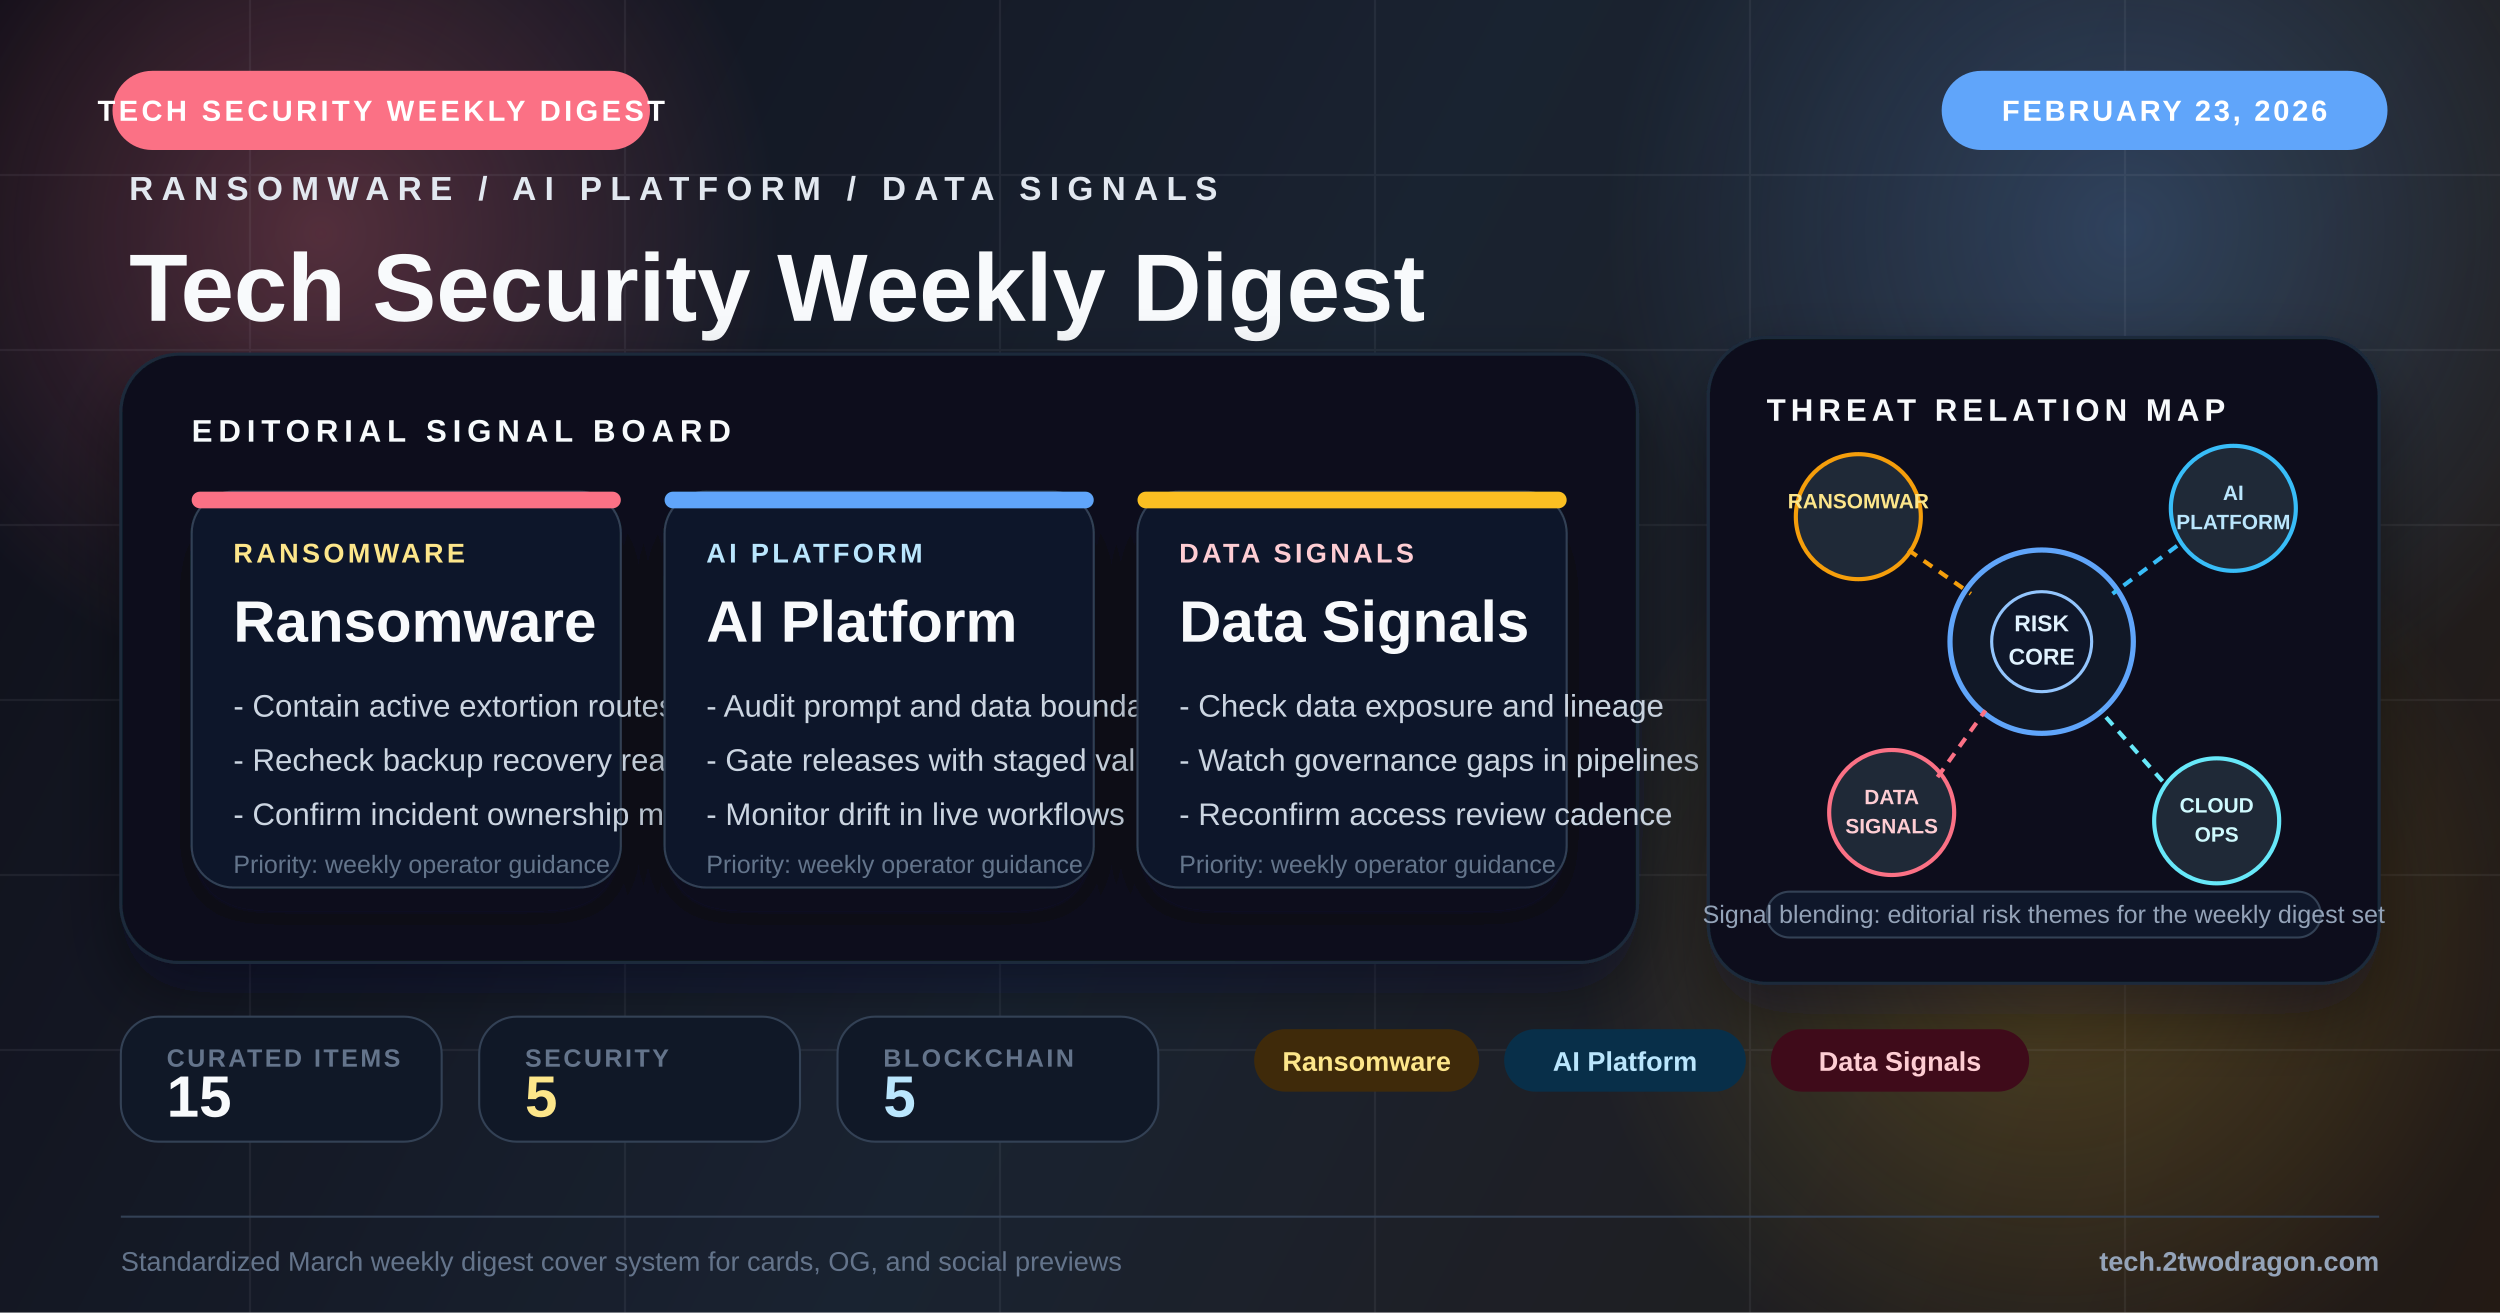
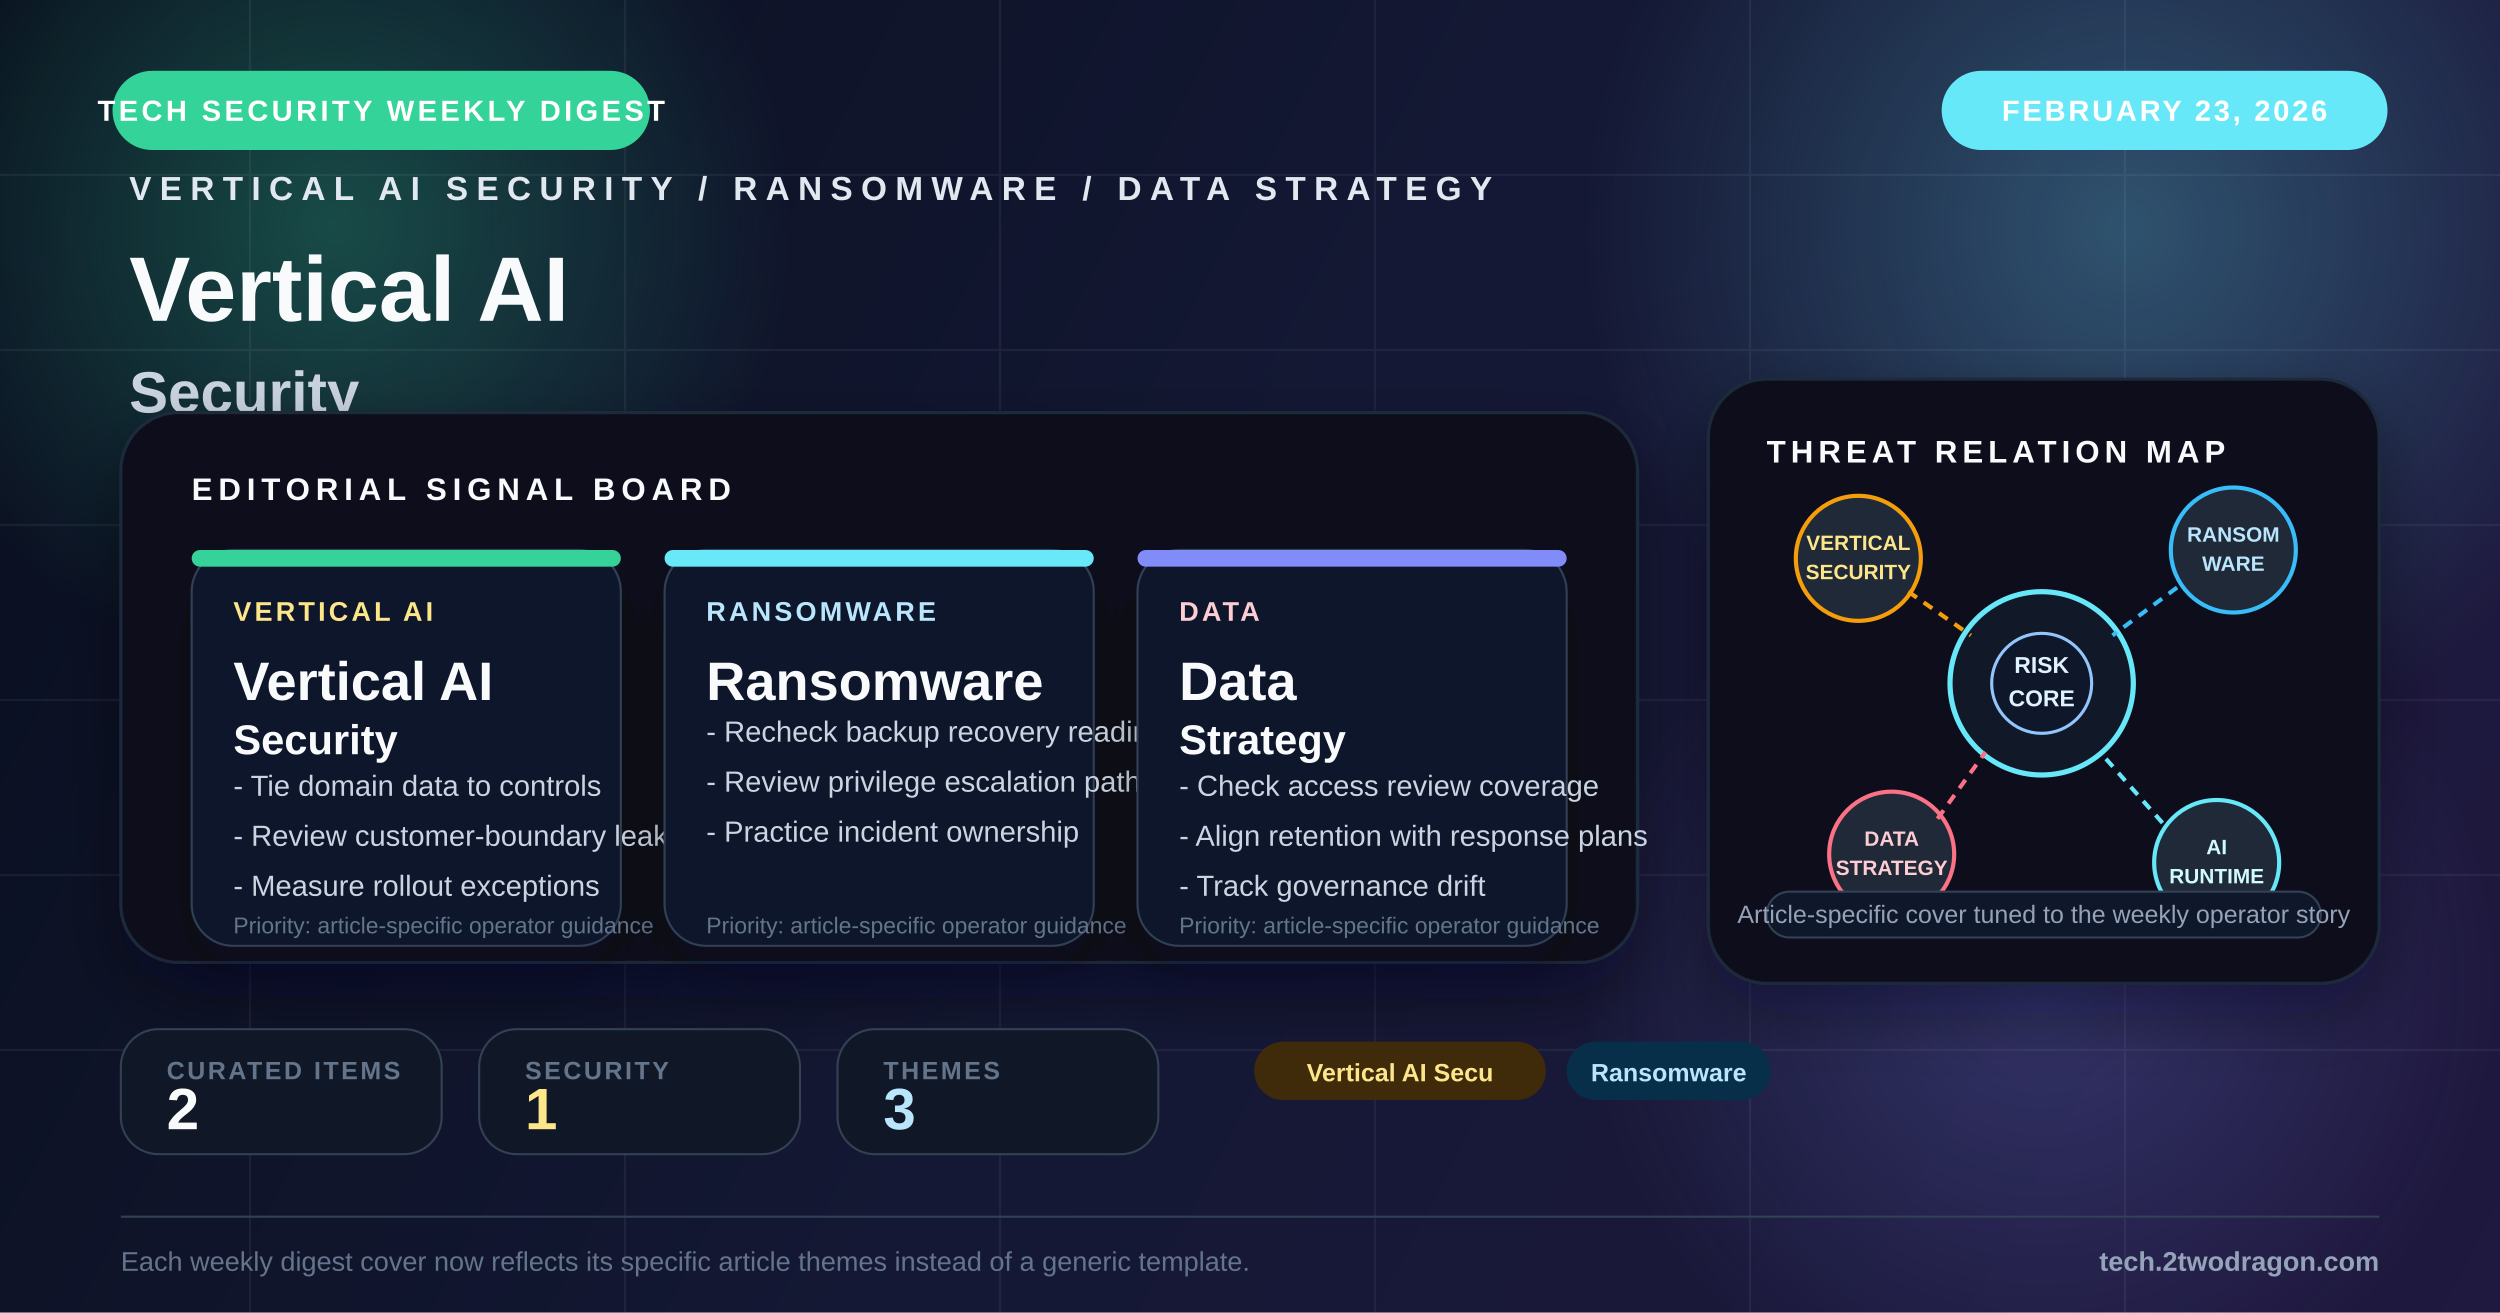
<svg xmlns="http://www.w3.org/2000/svg" viewBox="0 0 1200 630" fill="none">
  <defs>
    <linearGradient id="bg" x1="0" y1="0" x2="1200" y2="630" gradientUnits="userSpaceOnUse">
-       <stop offset="0%" stop-color="#121018" />
-       <stop offset="48%" stop-color="#1f2937" />
-       <stop offset="100%" stop-color="#2b1f14" />
+       <stop offset="0%" stop-color="#0b1120" />
+       <stop offset="48%" stop-color="#181c3a" />
+       <stop offset="100%" stop-color="#261c48" />
    </linearGradient>
-     <radialGradient id="glowAmber" cx="0" cy="0" r="1" gradientUnits="userSpaceOnUse" gradientTransform="translate(154 112) rotate(90) scale(220)">
-       <stop offset="0%" stop-color="#fb7185" stop-opacity="0.28" />
-       <stop offset="100%" stop-color="#fb7185" stop-opacity="0" />
+     <radialGradient id="glowA" cx="0" cy="0" r="1" gradientUnits="userSpaceOnUse" gradientTransform="translate(160 108) rotate(90) scale(220)">
+       <stop offset="0%" stop-color="#34d399" stop-opacity="0.30" />
+       <stop offset="100%" stop-color="#34d399" stop-opacity="0" />
    </radialGradient>
-     <radialGradient id="glowBlue" cx="0" cy="0" r="1" gradientUnits="userSpaceOnUse" gradientTransform="translate(1020 110) rotate(90) scale(250)">
-       <stop offset="0%" stop-color="#60a5fa" stop-opacity="0.26" />
-       <stop offset="100%" stop-color="#60a5fa" stop-opacity="0" />
+     <radialGradient id="glowB" cx="0" cy="0" r="1" gradientUnits="userSpaceOnUse" gradientTransform="translate(1020 110) rotate(90) scale(260)">
+       <stop offset="0%" stop-color="#67e8f9" stop-opacity="0.28" />
+       <stop offset="100%" stop-color="#67e8f9" stop-opacity="0" />
    </radialGradient>
-     <radialGradient id="glowRed" cx="0" cy="0" r="1" gradientUnits="userSpaceOnUse" gradientTransform="translate(986 448) rotate(90) scale(230)">
-       <stop offset="0%" stop-color="#fbbf24" stop-opacity="0.22" />
-       <stop offset="100%" stop-color="#fbbf24" stop-opacity="0" />
+     <radialGradient id="glowC" cx="0" cy="0" r="1" gradientUnits="userSpaceOnUse" gradientTransform="translate(980 472) rotate(90) scale(220)">
+       <stop offset="0%" stop-color="#818cf8" stop-opacity="0.24" />
+       <stop offset="100%" stop-color="#818cf8" stop-opacity="0" />
    </radialGradient>
    <filter id="softShadow" x="-20%" y="-20%" width="140%" height="140%">
      <feDropShadow dx="0" dy="14" stdDeviation="16" flood-color="#020617" flood-opacity="0.42" />
    </filter>
    <filter id="cardShadow" x="-20%" y="-20%" width="140%" height="150%">
      <feDropShadow dx="0" dy="12" stdDeviation="14" flood-color="#020617" flood-opacity="0.34" />
    </filter>
  </defs>
  <rect width="1200" height="630" fill="url(#bg)" />
  <rect width="1200" height="630" fill="#020617" opacity="0.18" />
-   <circle cx="154" cy="112" r="220" fill="url(#glowAmber)" />
-   <circle cx="1020" cy="110" r="250" fill="url(#glowBlue)" />
-   <circle cx="986" cy="448" r="230" fill="url(#glowRed)" />
+   <circle cx="160" cy="108" r="220" fill="url(#glowA)" />
+   <circle cx="1020" cy="110" r="260" fill="url(#glowB)" />
+   <circle cx="980" cy="472" r="220" fill="url(#glowC)" />
  <g opacity="0.07" stroke="#cbd5e1" stroke-width="1">
    <line x1="0" y1="84" x2="1200" y2="84" />
    <line x1="0" y1="168" x2="1200" y2="168" />
    <line x1="0" y1="252" x2="1200" y2="252" />
    <line x1="0" y1="336" x2="1200" y2="336" />
    <line x1="0" y1="420" x2="1200" y2="420" />
    <line x1="0" y1="504" x2="1200" y2="504" />
    <line x1="120" y1="0" x2="120" y2="630" />
    <line x1="300" y1="0" x2="300" y2="630" />
    <line x1="480" y1="0" x2="480" y2="630" />
    <line x1="660" y1="0" x2="660" y2="630" />
    <line x1="840" y1="0" x2="840" y2="630" />
    <line x1="1020" y1="0" x2="1020" y2="630" />
  </g>
-   <rect x="54" y="34" width="258" height="38" rx="19" fill="#fb7185" />
+   <rect x="54" y="34" width="258" height="38" rx="19" fill="#34d399" />
  <text x="183" y="58" text-anchor="middle" fill="#fff" font-family="Arial, sans-serif" font-size="14" font-weight="700" letter-spacing="1.6">TECH SECURITY WEEKLY DIGEST</text>
-   <rect x="932" y="34" width="214" height="38" rx="19" fill="#60a5fa" />
+   <rect x="932" y="34" width="214" height="38" rx="19" fill="#67e8f9" />
  <text x="1039" y="58" text-anchor="middle" fill="#fff" font-family="Arial, sans-serif" font-size="14" font-weight="700" letter-spacing="1.3">FEBRUARY 23, 2026</text>
  <g transform="translate(62 96)">
-     <text x="0" y="0" fill="#e2e8f0" font-family="Arial, sans-serif" font-size="16" font-weight="700" letter-spacing="4">RANSOMWARE / AI PLATFORM / DATA SIGNALS</text>
-     <text x="0" y="58" fill="#f8fafc" font-family="Arial, sans-serif" font-size="46" font-weight="800">Tech Security Weekly Digest</text>
-     <text x="0" y="102" fill="#94a3b8" font-family="Arial, sans-serif" font-size="24">AI Ransomware Data Bitcoin</text>
+     <text x="0" y="0" fill="#e2e8f0" font-family="Arial, sans-serif" font-size="16" font-weight="700" letter-spacing="4">VERTICAL AI SECURITY / RANSOMWARE / DATA STRATEGY</text>
+     <text x="0" y="58" fill="#f8fafc" font-family="Arial, sans-serif" font-size="44" font-weight="800">Vertical AI</text>
+     <text x="0" y="102" fill="#cbd5e1" font-family="Arial, sans-serif" font-size="28" font-weight="700">Security</text>
+     <text x="0" y="138" fill="#94a3b8" font-family="Arial, sans-serif" font-size="22">Vertical AI Security, Ransomware, and Data</text>
+     <text x="0" y="170" fill="#94a3b8" font-family="Arial, sans-serif" font-size="22">Strategy framed for weekly operator decisions</text>
  </g>
-   <g transform="translate(58 170)" filter="url(#softShadow)">
-     <rect width="728" height="292" rx="28" fill="#09111d" stroke="#1e293b" stroke-width="1.5" />
-     <rect x="0" y="0" width="728" height="292" rx="28" fill="url(#glowBlue)" opacity="0.2" />
+   <g transform="translate(58 198)" filter="url(#softShadow)">
+     <rect width="728" height="264" rx="28" fill="#09111d" stroke="#1e293b" stroke-width="1.5" />
+     <rect x="0" y="0" width="728" height="264" rx="28" fill="url(#glowB)" opacity="0.16" />
    <text x="34" y="42" fill="#f8fafc" font-family="Arial, sans-serif" font-size="15" font-weight="700" letter-spacing="2.8">EDITORIAL SIGNAL BOARD</text>
    <g transform="translate(34 66)">
      <rect width="206" height="190" rx="20" fill="#0f172a" stroke="#334155" filter="url(#cardShadow)" />
-       <rect width="206" height="8" rx="4" fill="#fb7185" />
-       <text x="20" y="34" fill="#fde68a" font-family="Arial, sans-serif" font-size="13" font-weight="700" letter-spacing="1.6">RANSOMWARE</text>
-       <text x="20" y="72" fill="#f8fafc" font-family="Arial, sans-serif" font-size="28" font-weight="800">Ransomware</text>
-       <text x="20" y="108" fill="#cbd5e1" font-family="Arial, sans-serif" font-size="15">- Contain active extortion routes</text>
-       <text x="20" y="134" fill="#cbd5e1" font-family="Arial, sans-serif" font-size="15">- Recheck backup recovery readiness</text>
-       <text x="20" y="160" fill="#cbd5e1" font-family="Arial, sans-serif" font-size="15">- Confirm incident ownership map</text>
-       <text x="20" y="183" fill="#64748b" font-family="Arial, sans-serif" font-size="12">Priority: weekly operator guidance</text>
+       <rect width="206" height="8" rx="4" fill="#34d399" />
+       <text x="20" y="34" fill="#fde68a" font-family="Arial, sans-serif" font-size="13" font-weight="700" letter-spacing="1.5">VERTICAL AI</text>
+       <text x="20" y="72" fill="#f8fafc" font-family="Arial, sans-serif" font-size="26" font-weight="800">Vertical AI</text>
+       <text x="20" y="98" fill="#f8fafc" font-family="Arial, sans-serif" font-size="20" font-weight="800">Security</text>
+       <text x="20" y="118" fill="#cbd5e1" font-family="Arial, sans-serif" font-size="14">- Tie domain data to controls</text>
+       <text x="20" y="142" fill="#cbd5e1" font-family="Arial, sans-serif" font-size="14">- Review customer-boundary leakage</text>
+       <text x="20" y="166" fill="#cbd5e1" font-family="Arial, sans-serif" font-size="14">- Measure rollout exceptions</text>
+       <text x="20" y="184" fill="#64748b" font-family="Arial, sans-serif" font-size="11">Priority: article-specific operator guidance</text>
    </g>
    <g transform="translate(261 66)">
      <rect width="206" height="190" rx="20" fill="#0f172a" stroke="#334155" filter="url(#cardShadow)" />
-       <rect width="206" height="8" rx="4" fill="#60a5fa" />
-       <text x="20" y="34" fill="#bae6fd" font-family="Arial, sans-serif" font-size="13" font-weight="700" letter-spacing="1.6">AI PLATFORM</text>
-       <text x="20" y="72" fill="#f8fafc" font-family="Arial, sans-serif" font-size="28" font-weight="800">AI Platform</text>
-       <text x="20" y="108" fill="#cbd5e1" font-family="Arial, sans-serif" font-size="15">- Audit prompt and data boundaries</text>
-       <text x="20" y="134" fill="#cbd5e1" font-family="Arial, sans-serif" font-size="15">- Gate releases with staged validation</text>
-       <text x="20" y="160" fill="#cbd5e1" font-family="Arial, sans-serif" font-size="15">- Monitor drift in live workflows</text>
-       <text x="20" y="183" fill="#64748b" font-family="Arial, sans-serif" font-size="12">Priority: weekly operator guidance</text>
+       <rect width="206" height="8" rx="4" fill="#67e8f9" />
+       <text x="20" y="34" fill="#bae6fd" font-family="Arial, sans-serif" font-size="13" font-weight="700" letter-spacing="1.5">RANSOMWARE</text>
+       <text x="20" y="72" fill="#f8fafc" font-family="Arial, sans-serif" font-size="26" font-weight="800">Ransomware</text>
+       <text x="20" y="92" fill="#cbd5e1" font-family="Arial, sans-serif" font-size="14">- Recheck backup recovery readiness</text>
+       <text x="20" y="116" fill="#cbd5e1" font-family="Arial, sans-serif" font-size="14">- Review privilege escalation paths</text>
+       <text x="20" y="140" fill="#cbd5e1" font-family="Arial, sans-serif" font-size="14">- Practice incident ownership</text>
+       <text x="20" y="184" fill="#64748b" font-family="Arial, sans-serif" font-size="11">Priority: article-specific operator guidance</text>
    </g>
    <g transform="translate(488 66)">
      <rect width="206" height="190" rx="20" fill="#0f172a" stroke="#334155" filter="url(#cardShadow)" />
-       <rect width="206" height="8" rx="4" fill="#fbbf24" />
-       <text x="20" y="34" fill="#fecdd3" font-family="Arial, sans-serif" font-size="13" font-weight="700" letter-spacing="1.6">DATA SIGNALS</text>
-       <text x="20" y="72" fill="#f8fafc" font-family="Arial, sans-serif" font-size="28" font-weight="800">Data Signals</text>
-       <text x="20" y="108" fill="#cbd5e1" font-family="Arial, sans-serif" font-size="15">- Check data exposure and lineage</text>
-       <text x="20" y="134" fill="#cbd5e1" font-family="Arial, sans-serif" font-size="15">- Watch governance gaps in pipelines</text>
-       <text x="20" y="160" fill="#cbd5e1" font-family="Arial, sans-serif" font-size="15">- Reconfirm access review cadence</text>
-       <text x="20" y="183" fill="#64748b" font-family="Arial, sans-serif" font-size="12">Priority: weekly operator guidance</text>
+       <rect width="206" height="8" rx="4" fill="#818cf8" />
+       <text x="20" y="34" fill="#fecdd3" font-family="Arial, sans-serif" font-size="13" font-weight="700" letter-spacing="1.5">DATA</text>
+       <text x="20" y="72" fill="#f8fafc" font-family="Arial, sans-serif" font-size="26" font-weight="800">Data</text>
+       <text x="20" y="98" fill="#f8fafc" font-family="Arial, sans-serif" font-size="20" font-weight="800">Strategy</text>
+       <text x="20" y="118" fill="#cbd5e1" font-family="Arial, sans-serif" font-size="14">- Check access review coverage</text>
+       <text x="20" y="142" fill="#cbd5e1" font-family="Arial, sans-serif" font-size="14">- Align retention with response plans</text>
+       <text x="20" y="166" fill="#cbd5e1" font-family="Arial, sans-serif" font-size="14">- Track governance drift</text>
+       <text x="20" y="184" fill="#64748b" font-family="Arial, sans-serif" font-size="11">Priority: article-specific operator guidance</text>
    </g>
  </g>
-   <g transform="translate(820 162)">
-     <rect width="322" height="310" rx="28" fill="#09111d" stroke="#1e293b" stroke-width="1.5" filter="url(#softShadow)" />
+   <g transform="translate(820 182)">
+     <rect width="322" height="290" rx="28" fill="#09111d" stroke="#1e293b" stroke-width="1.5" filter="url(#softShadow)" />
    <text x="28" y="40" fill="#f8fafc" font-family="Arial, sans-serif" font-size="15" font-weight="700" letter-spacing="2.4">THREAT RELATION MAP</text>
-     <circle cx="160" cy="146" r="44" fill="#111827" stroke="#60a5fa" stroke-width="2.5" />
+     <circle cx="160" cy="146" r="44" fill="#111827" stroke="#67e8f9" stroke-width="2.5" />
    <circle cx="160" cy="146" r="24" fill="#0f172a" stroke="#93c5fd" stroke-width="1.5" />
    <text x="160" y="141" text-anchor="middle" fill="#e0f2fe" font-family="Arial, sans-serif" font-size="11" font-weight="700">RISK</text>
    <text x="160" y="157" text-anchor="middle" fill="#e0f2fe" font-family="Arial, sans-serif" font-size="11" font-weight="700">CORE</text>
    <circle cx="72" cy="86" r="30" fill="#1f2937" stroke="#f59e0b" stroke-width="2" />
-     <text x="72" y="82" text-anchor="middle" fill="#fde68a" font-family="Arial, sans-serif" font-size="10" font-weight="700">RANSOMWAR</text>
+     <text x="72" y="82" text-anchor="middle" fill="#fde68a" font-family="Arial, sans-serif" font-size="10" font-weight="700">VERTICAL</text>
+     <text x="72" y="96" text-anchor="middle" fill="#fde68a" font-family="Arial, sans-serif" font-size="10" font-weight="700">SECURITY</text>
    <circle cx="252" cy="82" r="30" fill="#1f2937" stroke="#38bdf8" stroke-width="2" />
-     <text x="252" y="78" text-anchor="middle" fill="#bae6fd" font-family="Arial, sans-serif" font-size="10" font-weight="700">AI</text>
-     <text x="252" y="92" text-anchor="middle" fill="#bae6fd" font-family="Arial, sans-serif" font-size="10" font-weight="700">PLATFORM</text>
+     <text x="252" y="78" text-anchor="middle" fill="#bae6fd" font-family="Arial, sans-serif" font-size="10" font-weight="700">RANSOM</text>
+     <text x="252" y="92" text-anchor="middle" fill="#bae6fd" font-family="Arial, sans-serif" font-size="10" font-weight="700">WARE</text>
    <circle cx="88" cy="228" r="30" fill="#1f2937" stroke="#fb7185" stroke-width="2" />
    <text x="88" y="224" text-anchor="middle" fill="#fecdd3" font-family="Arial, sans-serif" font-size="10" font-weight="700">DATA</text>
-     <text x="88" y="238" text-anchor="middle" fill="#fecdd3" font-family="Arial, sans-serif" font-size="10" font-weight="700">SIGNALS</text>
+     <text x="88" y="238" text-anchor="middle" fill="#fecdd3" font-family="Arial, sans-serif" font-size="10" font-weight="700">STRATEGY</text>
    <circle cx="244" cy="232" r="30" fill="#1f2937" stroke="#67e8f9" stroke-width="2" />
-     <text x="244" y="228" text-anchor="middle" fill="#cffafe" font-family="Arial, sans-serif" font-size="10" font-weight="700">CLOUD</text>
-     <text x="244" y="242" text-anchor="middle" fill="#cffafe" font-family="Arial, sans-serif" font-size="10" font-weight="700">OPS</text>
+     <text x="244" y="228" text-anchor="middle" fill="#cffafe" font-family="Arial, sans-serif" font-size="10" font-weight="700">AI</text>
+     <text x="244" y="242" text-anchor="middle" fill="#cffafe" font-family="Arial, sans-serif" font-size="10" font-weight="700">RUNTIME</text>
    <line x1="96" y1="102" x2="126" y2="123" stroke="#f59e0b" stroke-width="2" stroke-dasharray="5 4" />
    <line x1="225" y1="100" x2="194" y2="123" stroke="#38bdf8" stroke-width="2" stroke-dasharray="5 4" />
    <line x1="110" y1="211" x2="133" y2="179" stroke="#fb7185" stroke-width="2" stroke-dasharray="5 4" />
    <line x1="218" y1="213" x2="188" y2="179" stroke="#67e8f9" stroke-width="2" stroke-dasharray="5 4" />
-     <rect x="28" y="266" width="266" height="22" rx="11" fill="#0f172a" stroke="#334155" />
-     <text x="161" y="281" text-anchor="middle" fill="#94a3b8" font-family="Arial, sans-serif" font-size="12">Signal blending: editorial risk themes for the weekly digest set</text>
+     <rect x="28" y="246" width="266" height="22" rx="11" fill="#0f172a" stroke="#334155" />
+     <text x="161" y="261" text-anchor="middle" fill="#94a3b8" font-family="Arial, sans-serif" font-size="12">Article-specific cover tuned to the weekly operator story</text>
  </g>
-   <g transform="translate(58 488)">
+   <g transform="translate(58 494)">
    <rect width="154" height="60" rx="18" fill="#101827" stroke="#334155" />
    <text x="22" y="24" fill="#64748b" font-family="Arial, sans-serif" font-size="12" font-weight="700" letter-spacing="1.2">CURATED ITEMS</text>
-     <text x="22" y="48" fill="#f8fafc" font-family="Arial, sans-serif" font-size="28" font-weight="800">15</text>
+     <text x="22" y="48" fill="#f8fafc" font-family="Arial, sans-serif" font-size="28" font-weight="800">2</text>
  </g>
-   <g transform="translate(230 488)">
+   <g transform="translate(230 494)">
    <rect width="154" height="60" rx="18" fill="#101827" stroke="#334155" />
    <text x="22" y="24" fill="#64748b" font-family="Arial, sans-serif" font-size="12" font-weight="700" letter-spacing="1.2">SECURITY</text>
-     <text x="22" y="48" fill="#fde68a" font-family="Arial, sans-serif" font-size="28" font-weight="800">5</text>
+     <text x="22" y="48" fill="#fde68a" font-family="Arial, sans-serif" font-size="28" font-weight="800">1</text>
  </g>
-   <g transform="translate(402 488)">
+   <g transform="translate(402 494)">
    <rect width="154" height="60" rx="18" fill="#101827" stroke="#334155" />
-     <text x="22" y="24" fill="#64748b" font-family="Arial, sans-serif" font-size="12" font-weight="700" letter-spacing="1.2">BLOCKCHAIN</text>
-     <text x="22" y="48" fill="#bae6fd" font-family="Arial, sans-serif" font-size="28" font-weight="800">5</text>
+     <text x="22" y="24" fill="#64748b" font-family="Arial, sans-serif" font-size="12" font-weight="700" letter-spacing="1.2">THEMES</text>
+     <text x="22" y="48" fill="#bae6fd" font-family="Arial, sans-serif" font-size="28" font-weight="800">3</text>
  </g>
-   <g transform="translate(602 494)">
-     <rect x="0" y="0" width="108" height="30" rx="15" fill="#3f2a0a" />
-     <text x="54.0" y="20" text-anchor="middle" fill="#fde68a" font-family="Arial, sans-serif" font-size="13" font-weight="700">Ransomware</text>
-     <rect x="120" y="0" width="116" height="30" rx="15" fill="#082f49" />
-     <text x="178.0" y="20" text-anchor="middle" fill="#bae6fd" font-family="Arial, sans-serif" font-size="13" font-weight="700">AI Platform</text>
-     <rect x="248" y="0" width="124" height="30" rx="15" fill="#3f0b1a" />
-     <text x="310.0" y="20" text-anchor="middle" fill="#fecdd3" font-family="Arial, sans-serif" font-size="13" font-weight="700">Data Signals</text>
+   <g transform="translate(602 500)">
+     <rect x="0" y="0" width="140" height="28" rx="14" fill="#3f2a0a" />
+     <text x="70.0" y="19" text-anchor="middle" fill="#fde68a" font-family="Arial, sans-serif" font-size="12" font-weight="700">Vertical AI Secu</text>
+     <rect x="150" y="0" width="98" height="28" rx="14" fill="#082f49" />
+     <text x="199.0" y="19" text-anchor="middle" fill="#bae6fd" font-family="Arial, sans-serif" font-size="12" font-weight="700">Ransomware</text>
  </g>
  <line x1="58" y1="584" x2="1142" y2="584" stroke="#334155" stroke-width="1" />
-   <text x="58" y="610" fill="#64748b" font-family="Arial, sans-serif" font-size="13">Standardized March weekly digest cover system for cards, OG, and social previews</text>
+   <text x="58" y="610" fill="#64748b" font-family="Arial, sans-serif" font-size="13">Each weekly digest cover now reflects its specific article themes instead of a generic template.</text>
  <text x="1142" y="610" text-anchor="end" fill="#94a3b8" font-family="Arial, sans-serif" font-size="13" font-weight="700">tech.2twodragon.com</text>
</svg>
